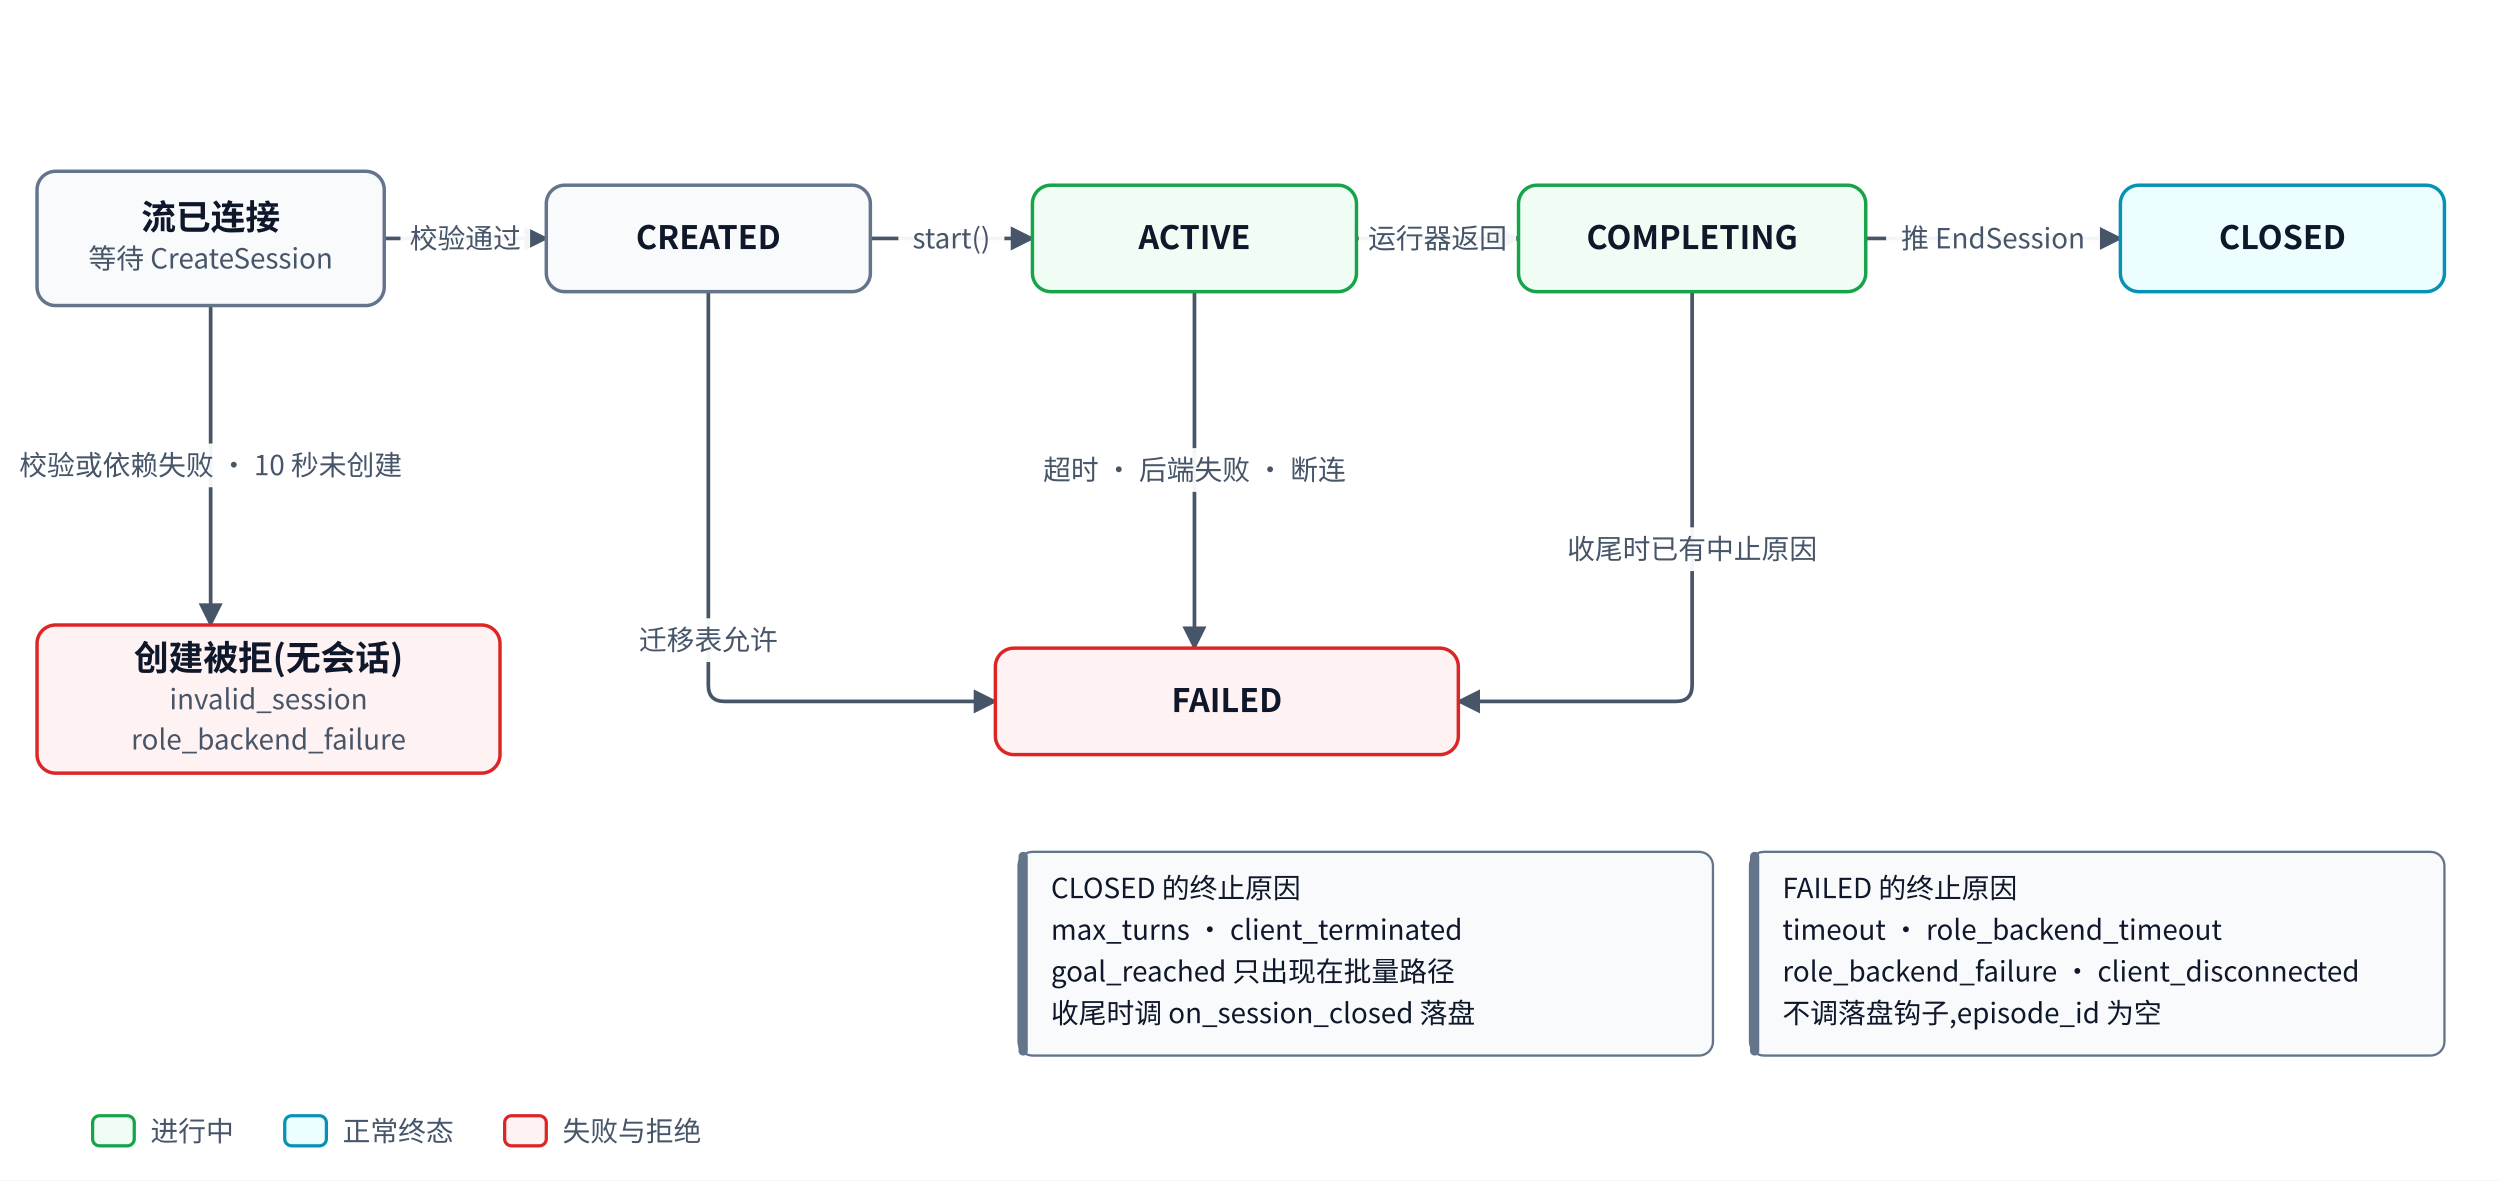
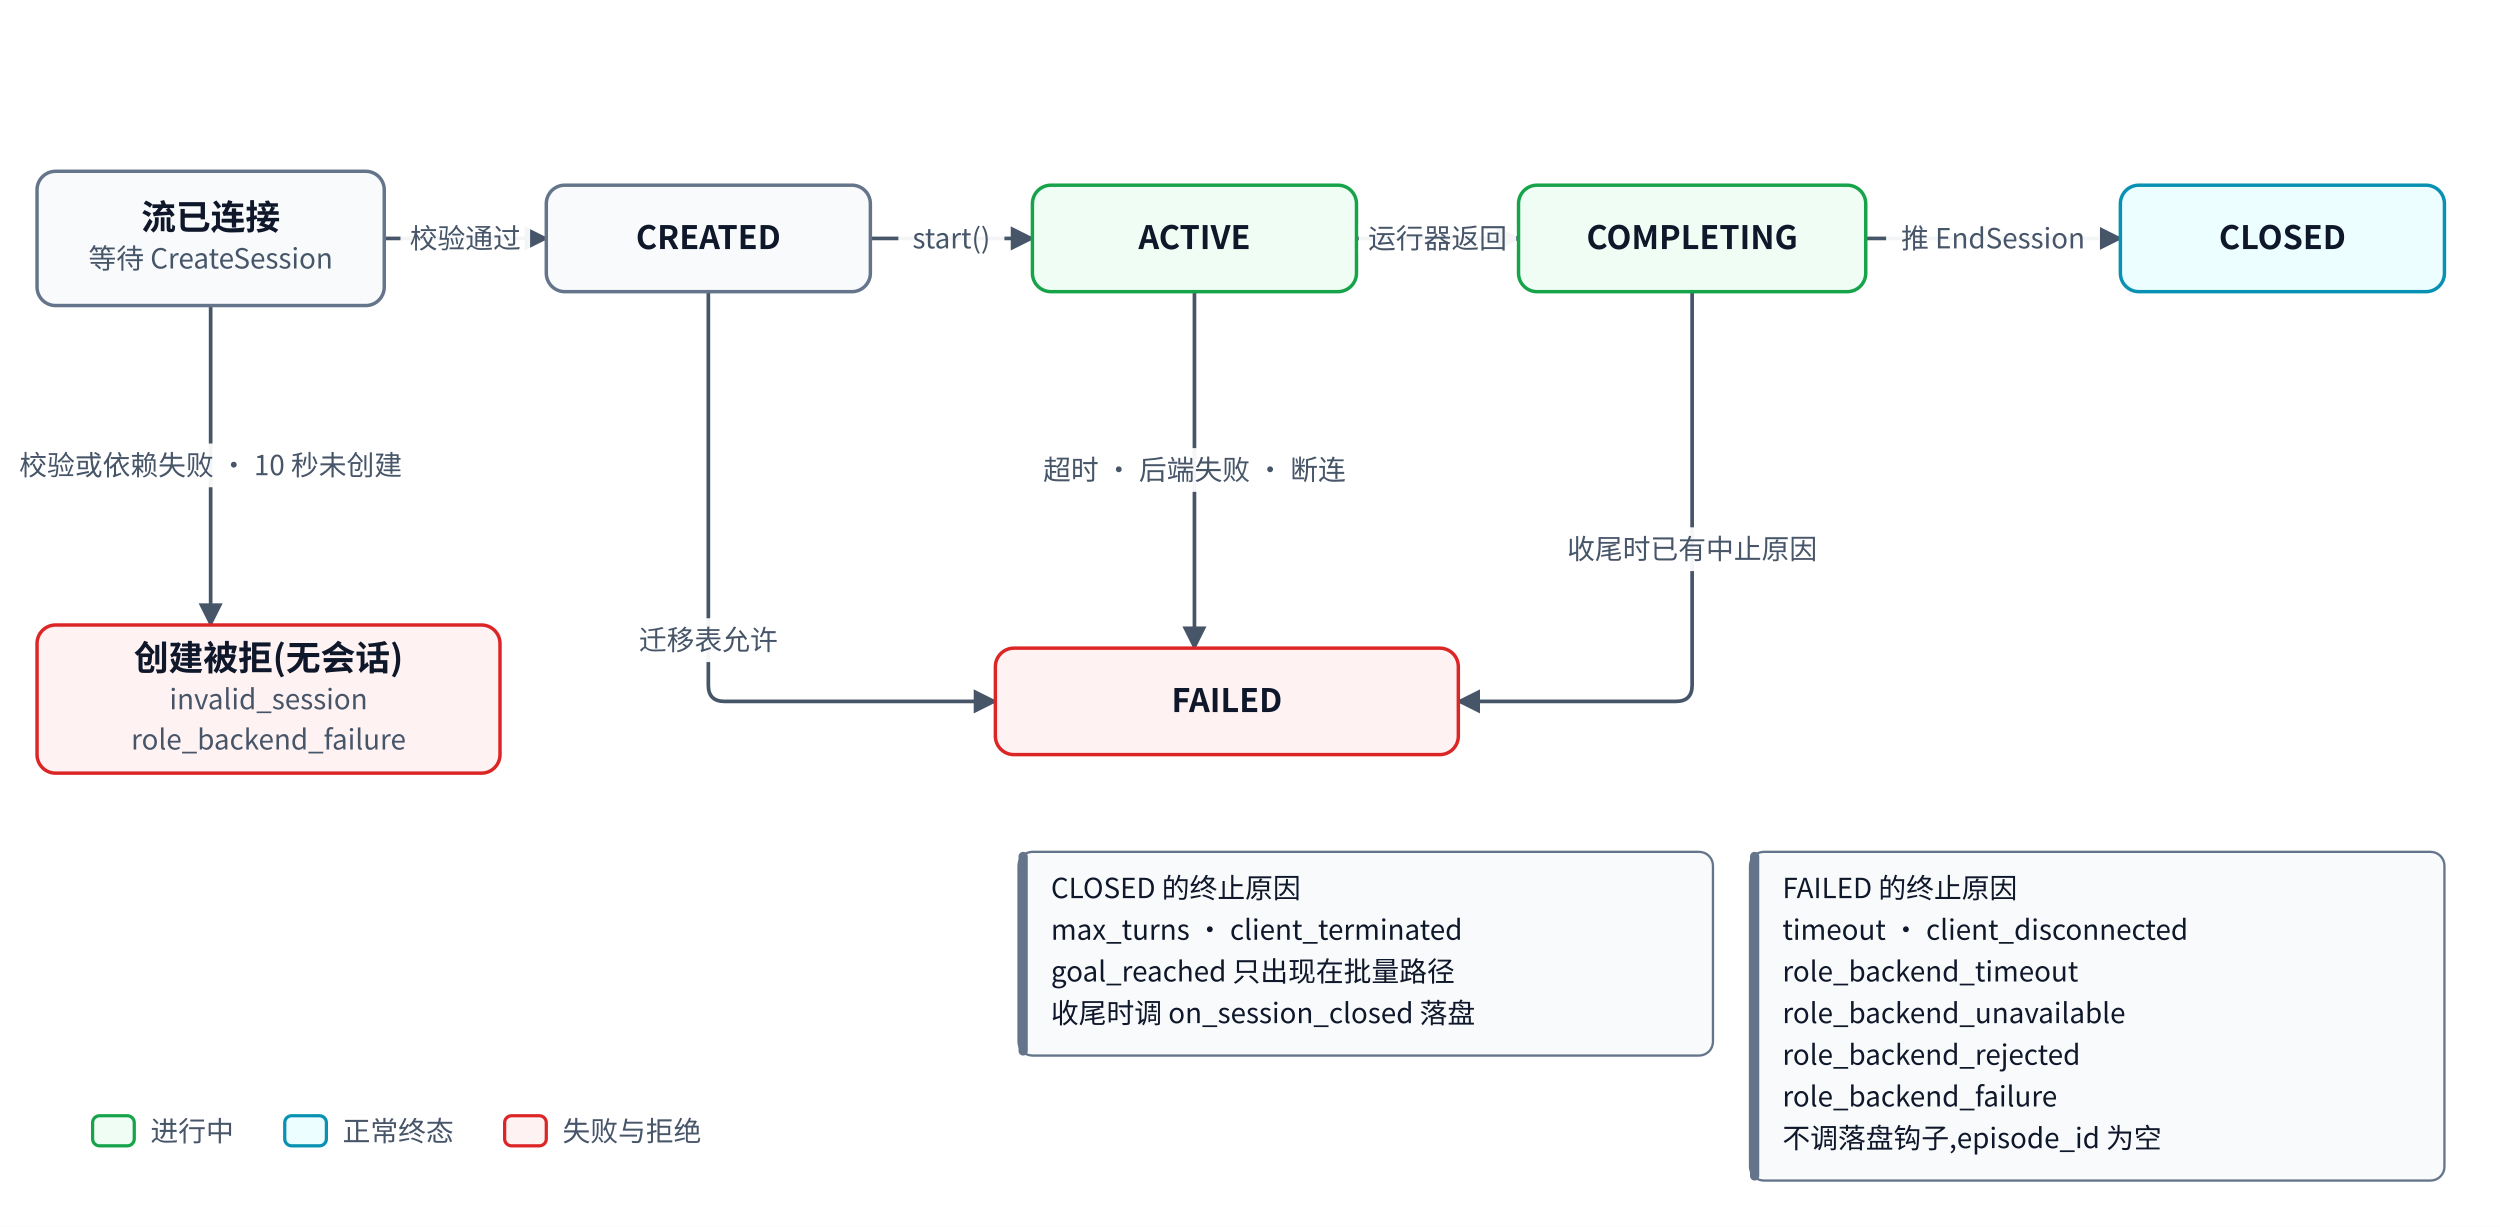
- <svg xmlns="http://www.w3.org/2000/svg" viewBox="0 0 1080 510" width="1080" height="510" role="img" aria-labelledby="t d" font-family="-apple-system,BlinkMacSystemFont,'PingFang SC','Hiragino Sans GB','Noto Sans CJK SC','Microsoft YaHei','Segoe UI',Helvetica,Arial,sans-serif">
+ <svg xmlns="http://www.w3.org/2000/svg" viewBox="0 0 1080 530" width="1080" height="530" role="img" aria-labelledby="t d" font-family="-apple-system,BlinkMacSystemFont,'PingFang SC','Hiragino Sans GB','Noto Sans CJK SC','Microsoft YaHei','Segoe UI',Helvetica,Arial,sans-serif">
  <defs>
    <marker id="ah0" viewBox="0 0 10 10" refX="9" refY="5" markerWidth="6.5" markerHeight="6.5" orient="auto-start-reverse">
      <path d="M0,0 L10,5 L0,10 z" fill="#475569" />
    </marker>
  </defs>
-   <rect width="1080" height="510" fill="#ffffff" />
+   <rect width="1080" height="530" fill="#ffffff" />
  <path d="M166.0,103.0 L236.0,103.0" fill="none" stroke="#475569" stroke-width="1.6" stroke-linejoin="round" stroke-linecap="round" marker-end="url(#ah0)" />
  <path d="M376.0,103.0 L446.0,103.0" fill="none" stroke="#475569" stroke-width="1.6" stroke-linejoin="round" stroke-linecap="round" marker-end="url(#ah0)" />
  <path d="M586.0,103.0 L656.0,103.0" fill="none" stroke="#475569" stroke-width="1.6" stroke-linejoin="round" stroke-linecap="round" marker-end="url(#ah0)" />
  <path d="M806.0,103.0 L916.0,103.0" fill="none" stroke="#475569" stroke-width="1.6" stroke-linejoin="round" stroke-linecap="round" marker-end="url(#ah0)" />
  <path d="M91.0,132.0 L91.0,270.0" fill="none" stroke="#475569" stroke-width="1.6" stroke-linejoin="round" stroke-linecap="round" marker-end="url(#ah0)" />
  <path d="M306.0,126.0 L306.0,296.0 Q306.0,303.0 313.0,303.0 L430.0,303.0" fill="none" stroke="#475569" stroke-width="1.6" stroke-linejoin="round" stroke-linecap="round" marker-end="url(#ah0)" />
  <path d="M516.0,126.0 L516.0,280.0" fill="none" stroke="#475569" stroke-width="1.6" stroke-linejoin="round" stroke-linecap="round" marker-end="url(#ah0)" />
  <path d="M731.0,126.0 L731.0,296.0 Q731.0,303.0 724.0,303.0 L630.0,303.0" fill="none" stroke="#475569" stroke-width="1.6" stroke-linejoin="round" stroke-linecap="round" marker-end="url(#ah0)" />
  <rect x="16" y="74" width="150" height="58" rx="8" fill="#f8fafc" stroke="#64748b" stroke-width="1.5" />
  <text x="91.0" y="99.2" text-anchor="middle" font-size="15" font-weight="700" fill="#0f172a">流已连接</text>
  <text x="91.0" y="116.0" text-anchor="middle" font-size="12" fill="#475569">等待 CreateSession</text>
  <rect x="236" y="80" width="140" height="46" rx="8" fill="#f8fafc" stroke="#64748b" stroke-width="1.5" />
  <text x="306.0" y="107.6" text-anchor="middle" font-size="14" font-weight="700" fill="#0f172a">CREATED</text>
  <rect x="446" y="80" width="140" height="46" rx="8" fill="#f0fdf4" stroke="#16a34a" stroke-width="1.5" />
  <text x="516.0" y="107.6" text-anchor="middle" font-size="14" font-weight="700" fill="#0f172a">ACTIVE</text>
  <rect x="656" y="80" width="150" height="46" rx="8" fill="#f0fdf4" stroke="#16a34a" stroke-width="1.5" />
  <text x="731.0" y="107.6" text-anchor="middle" font-size="14" font-weight="700" fill="#0f172a">COMPLETING</text>
  <rect x="916" y="80" width="140" height="46" rx="8" fill="#ecfeff" stroke="#0891b2" stroke-width="1.5" />
  <text x="986.0" y="107.6" text-anchor="middle" font-size="14" font-weight="700" fill="#0f172a">CLOSED</text>
  <rect x="16" y="270" width="200" height="64" rx="8" fill="#fef2f2" stroke="#dc2626" stroke-width="1.5" />
  <text x="116.0" y="289.6" text-anchor="middle" font-size="15" font-weight="700" fill="#0f172a">创建被拒(无会话)</text>
  <text x="116.0" y="306.4" text-anchor="middle" font-size="12" fill="#475569">invalid_session</text>
  <text x="116.0" y="323.8" text-anchor="middle" font-size="12" fill="#475569">role_backend_failure</text>
  <rect x="430" y="280" width="200" height="46" rx="8" fill="#fef2f2" stroke="#dc2626" stroke-width="1.5" />
  <text x="530.0" y="307.6" text-anchor="middle" font-size="14" font-weight="700" fill="#0f172a">FAILED</text>
  <rect x="440" y="368" width="300" height="88.0" rx="6" fill="#f8fafc" stroke="#64748b" stroke-width="1" />
  <rect x="440" y="368" width="4" height="88.0" rx="2" fill="#64748b" />
  <text x="454" y="388.0" font-size="12" fill="#0f172a">CLOSED 的终止原因</text>
  <text x="454" y="406.0" font-size="12" fill="#0f172a">max_turns · client_terminated</text>
  <text x="454" y="424.0" font-size="12" fill="#0f172a">goal_reached 只出现在批量路径</text>
  <text x="454" y="442.0" font-size="12" fill="#0f172a">收尾时调 on_session_closed 落盘</text>
-   <rect x="756" y="368" width="300" height="88.0" rx="6" fill="#f8fafc" stroke="#64748b" stroke-width="1" />
-   <rect x="756" y="368" width="4" height="88.0" rx="2" fill="#64748b" />
+   <rect x="756" y="368" width="300" height="142.0" rx="6" fill="#f8fafc" stroke="#64748b" stroke-width="1" />
+   <rect x="756" y="368" width="4" height="142.0" rx="2" fill="#64748b" />
  <text x="770" y="388.0" font-size="12" fill="#0f172a">FAILED 的终止原因</text>
-   <text x="770" y="406.0" font-size="12" fill="#0f172a">timeout · role_backend_timeout</text>
-   <text x="770" y="424.0" font-size="12" fill="#0f172a">role_backend_failure · client_disconnected</text>
-   <text x="770" y="442.0" font-size="12" fill="#0f172a">不调落盘钩子,episode_id 为空</text>
+   <text x="770" y="406.0" font-size="12" fill="#0f172a">timeout · client_disconnected</text>
+   <text x="770" y="424.0" font-size="12" fill="#0f172a">role_backend_timeout</text>
+   <text x="770" y="442.0" font-size="12" fill="#0f172a">role_backend_unavailable</text>
+   <text x="770" y="460.0" font-size="12" fill="#0f172a">role_backend_rejected</text>
+   <text x="770" y="478.0" font-size="12" fill="#0f172a">role_backend_failure</text>
+   <text x="770" y="496.0" font-size="12" fill="#0f172a">不调落盘钩子,episode_id 为空</text>
  <rect x="173.0" y="93.6" width="56.0" height="18.9" rx="4" fill="#ffffff" fill-opacity="0.94" />
  <text x="201.0" y="107.3" text-anchor="middle" font-size="12" fill="#475569">校验通过</text>
  <rect x="388.1" y="93.6" width="45.8" height="18.9" rx="4" fill="#ffffff" fill-opacity="0.94" />
  <text x="411.0" y="107.3" text-anchor="middle" font-size="12" fill="#475569">start()</text>
  <rect x="587.0" y="93.6" width="68.0" height="18.9" rx="4" fill="#ffffff" fill-opacity="0.94" />
  <text x="621.0" y="107.3" text-anchor="middle" font-size="12" fill="#475569">运行器返回</text>
  <rect x="814.8" y="93.6" width="92.4" height="18.9" rx="4" fill="#ffffff" fill-opacity="0.94" />
  <text x="861.0" y="107.3" text-anchor="middle" font-size="12" fill="#475569">推 EndSession</text>
  <rect x="2.6" y="191.6" width="176.8" height="18.9" rx="4" fill="#ffffff" fill-opacity="0.94" />
  <text x="91.0" y="205.3" text-anchor="middle" font-size="12" fill="#475569">校验或依赖失败 · 10 秒未创建</text>
  <rect x="272.0" y="267.1" width="68.0" height="18.9" rx="4" fill="#ffffff" fill-opacity="0.94" />
  <text x="306.0" y="280.8" text-anchor="middle" font-size="12" fill="#475569">迁移表允许</text>
  <rect x="444.9" y="193.6" width="142.2" height="18.9" rx="4" fill="#ffffff" fill-opacity="0.94" />
  <text x="516.0" y="207.3" text-anchor="middle" font-size="12" fill="#475569">超时 · 后端失败 · 断连</text>
  <rect x="673.0" y="227.8" width="116.0" height="18.9" rx="4" fill="#ffffff" fill-opacity="0.94" />
  <text x="731.0" y="241.5" text-anchor="middle" font-size="12" fill="#475569">收尾时已有中止原因</text>
  <rect x="40" y="482" width="18" height="13" rx="3" fill="#f0fdf4" stroke="#16a34a" stroke-width="1.4" />
  <text x="65" y="493" font-size="12" fill="#475569">进行中</text>
  <rect x="123.0" y="482" width="18" height="13" rx="3" fill="#ecfeff" stroke="#0891b2" stroke-width="1.4" />
  <text x="148.0" y="493" font-size="12" fill="#475569">正常终态</text>
  <rect x="218.0" y="482" width="18" height="13" rx="3" fill="#fef2f2" stroke="#dc2626" stroke-width="1.4" />
  <text x="243.0" y="493" font-size="12" fill="#475569">失败与拒绝</text>
</svg>
